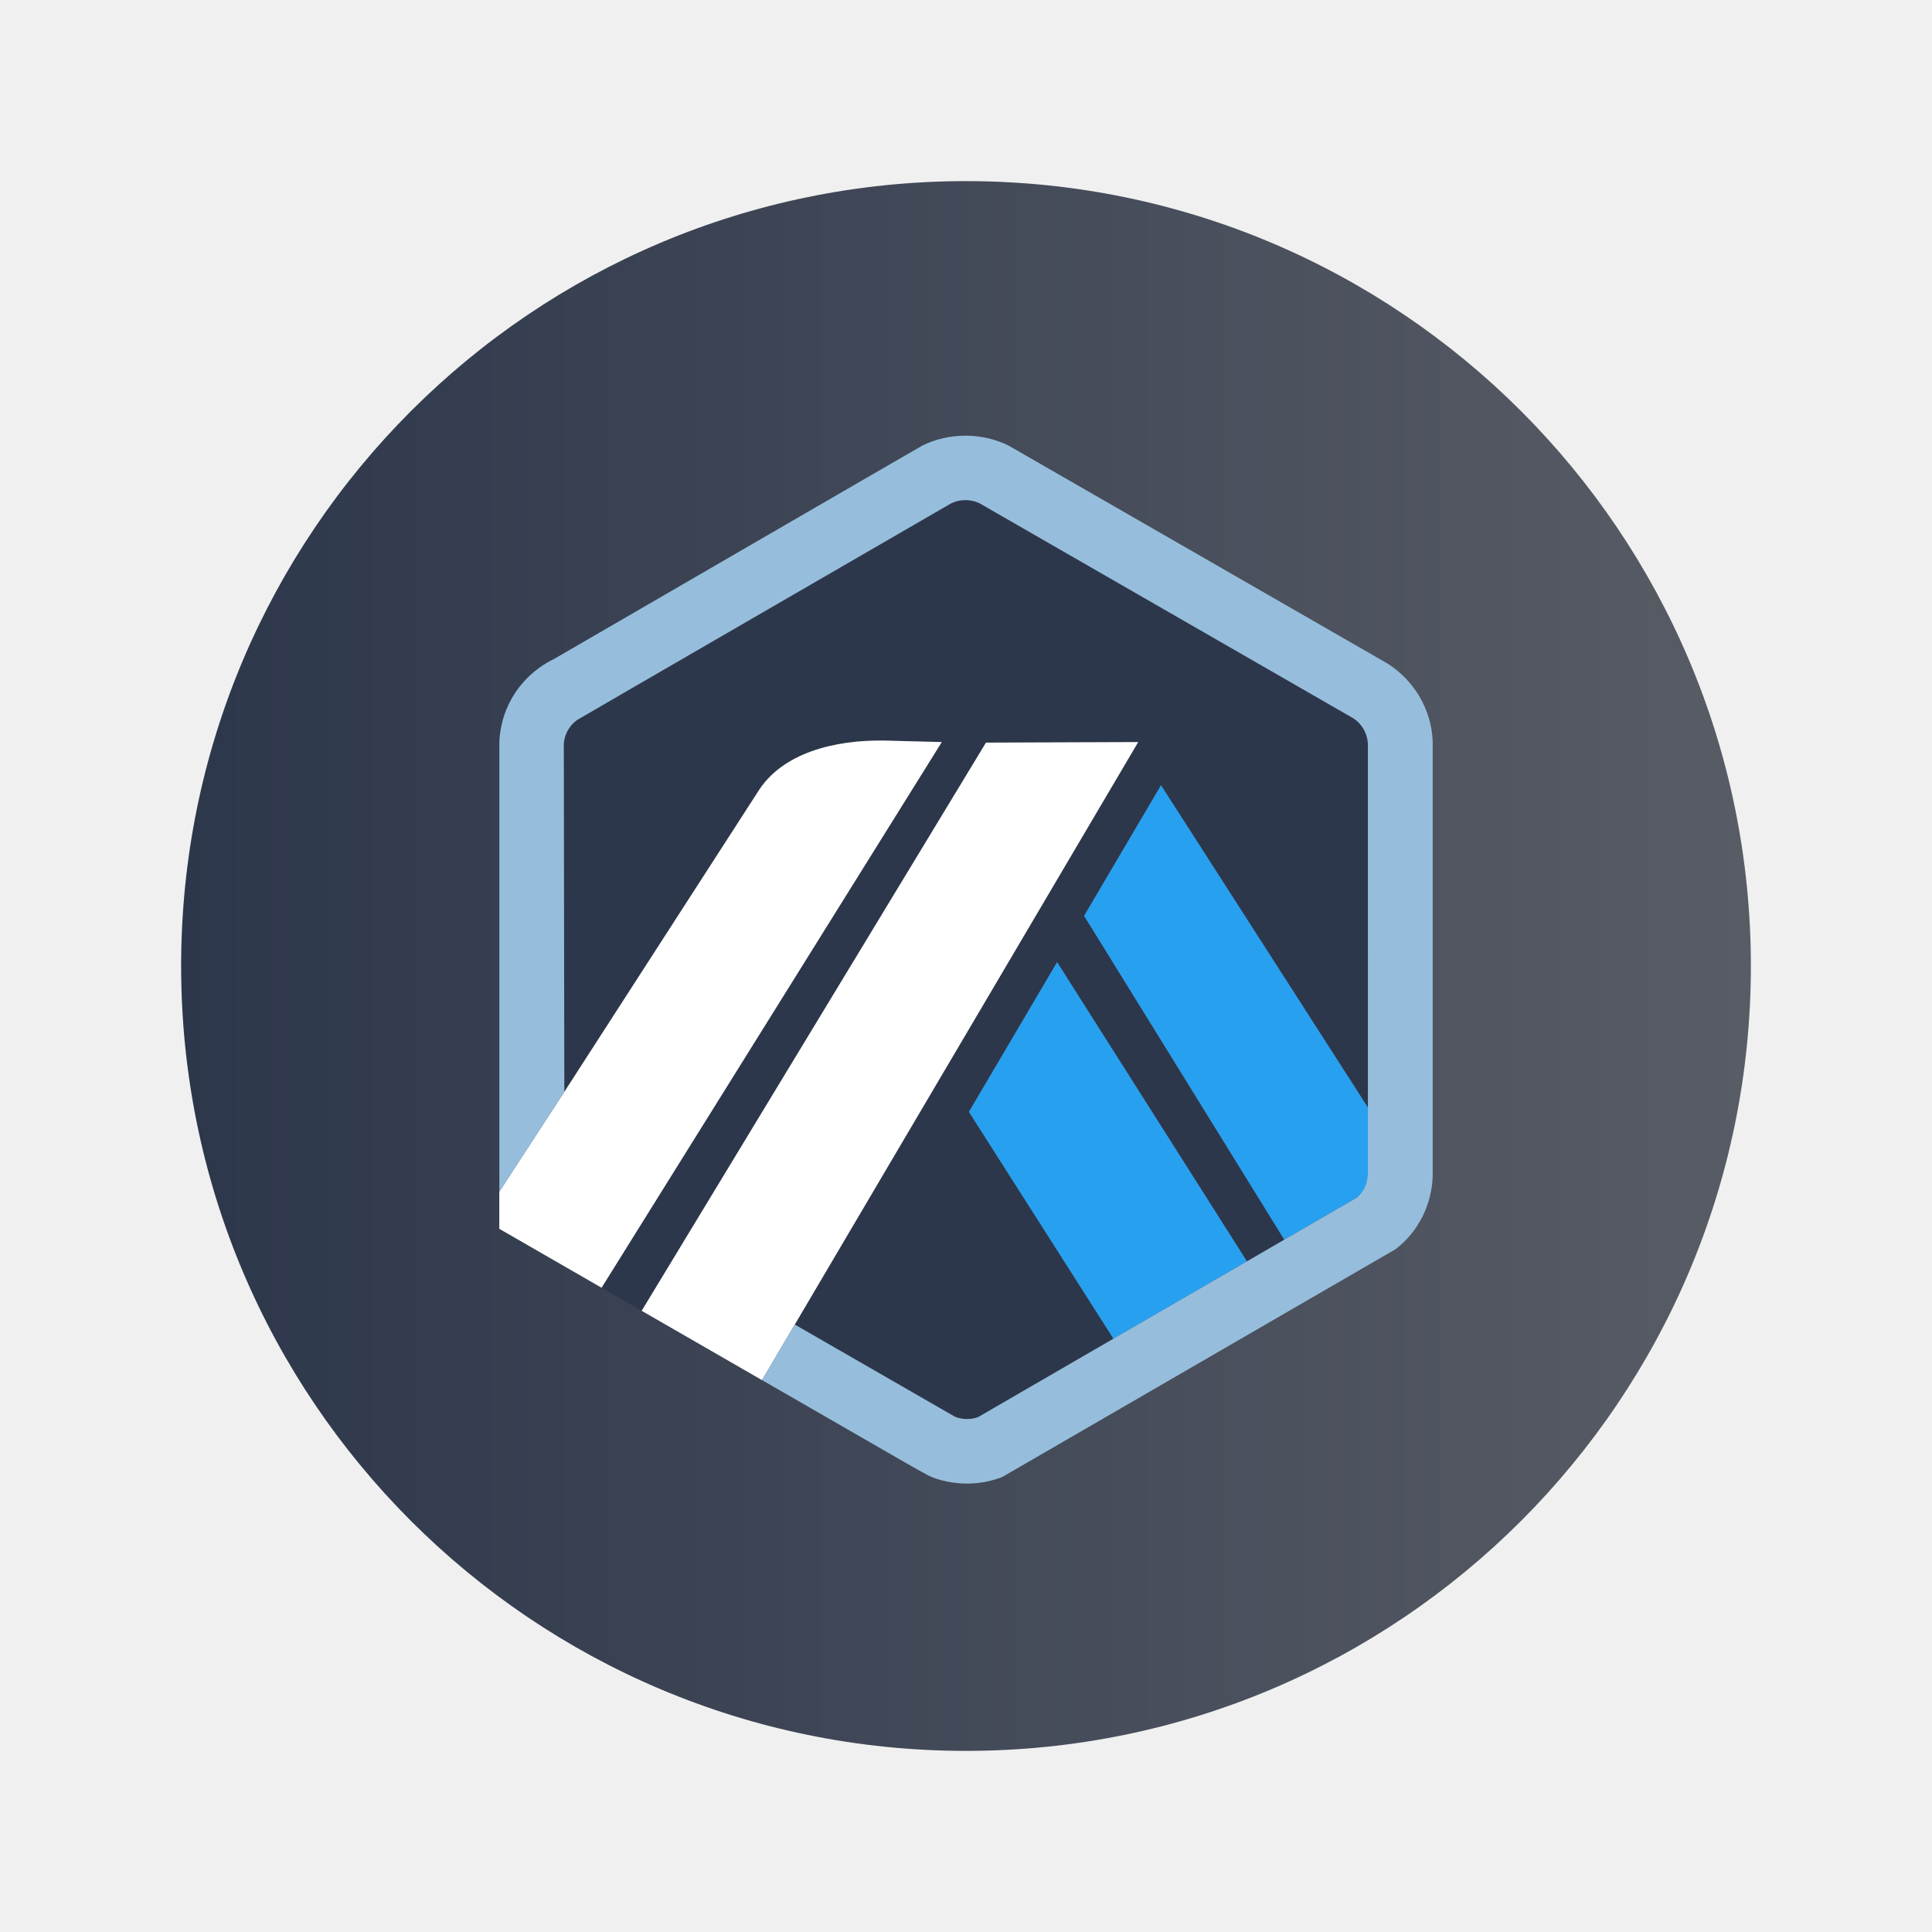
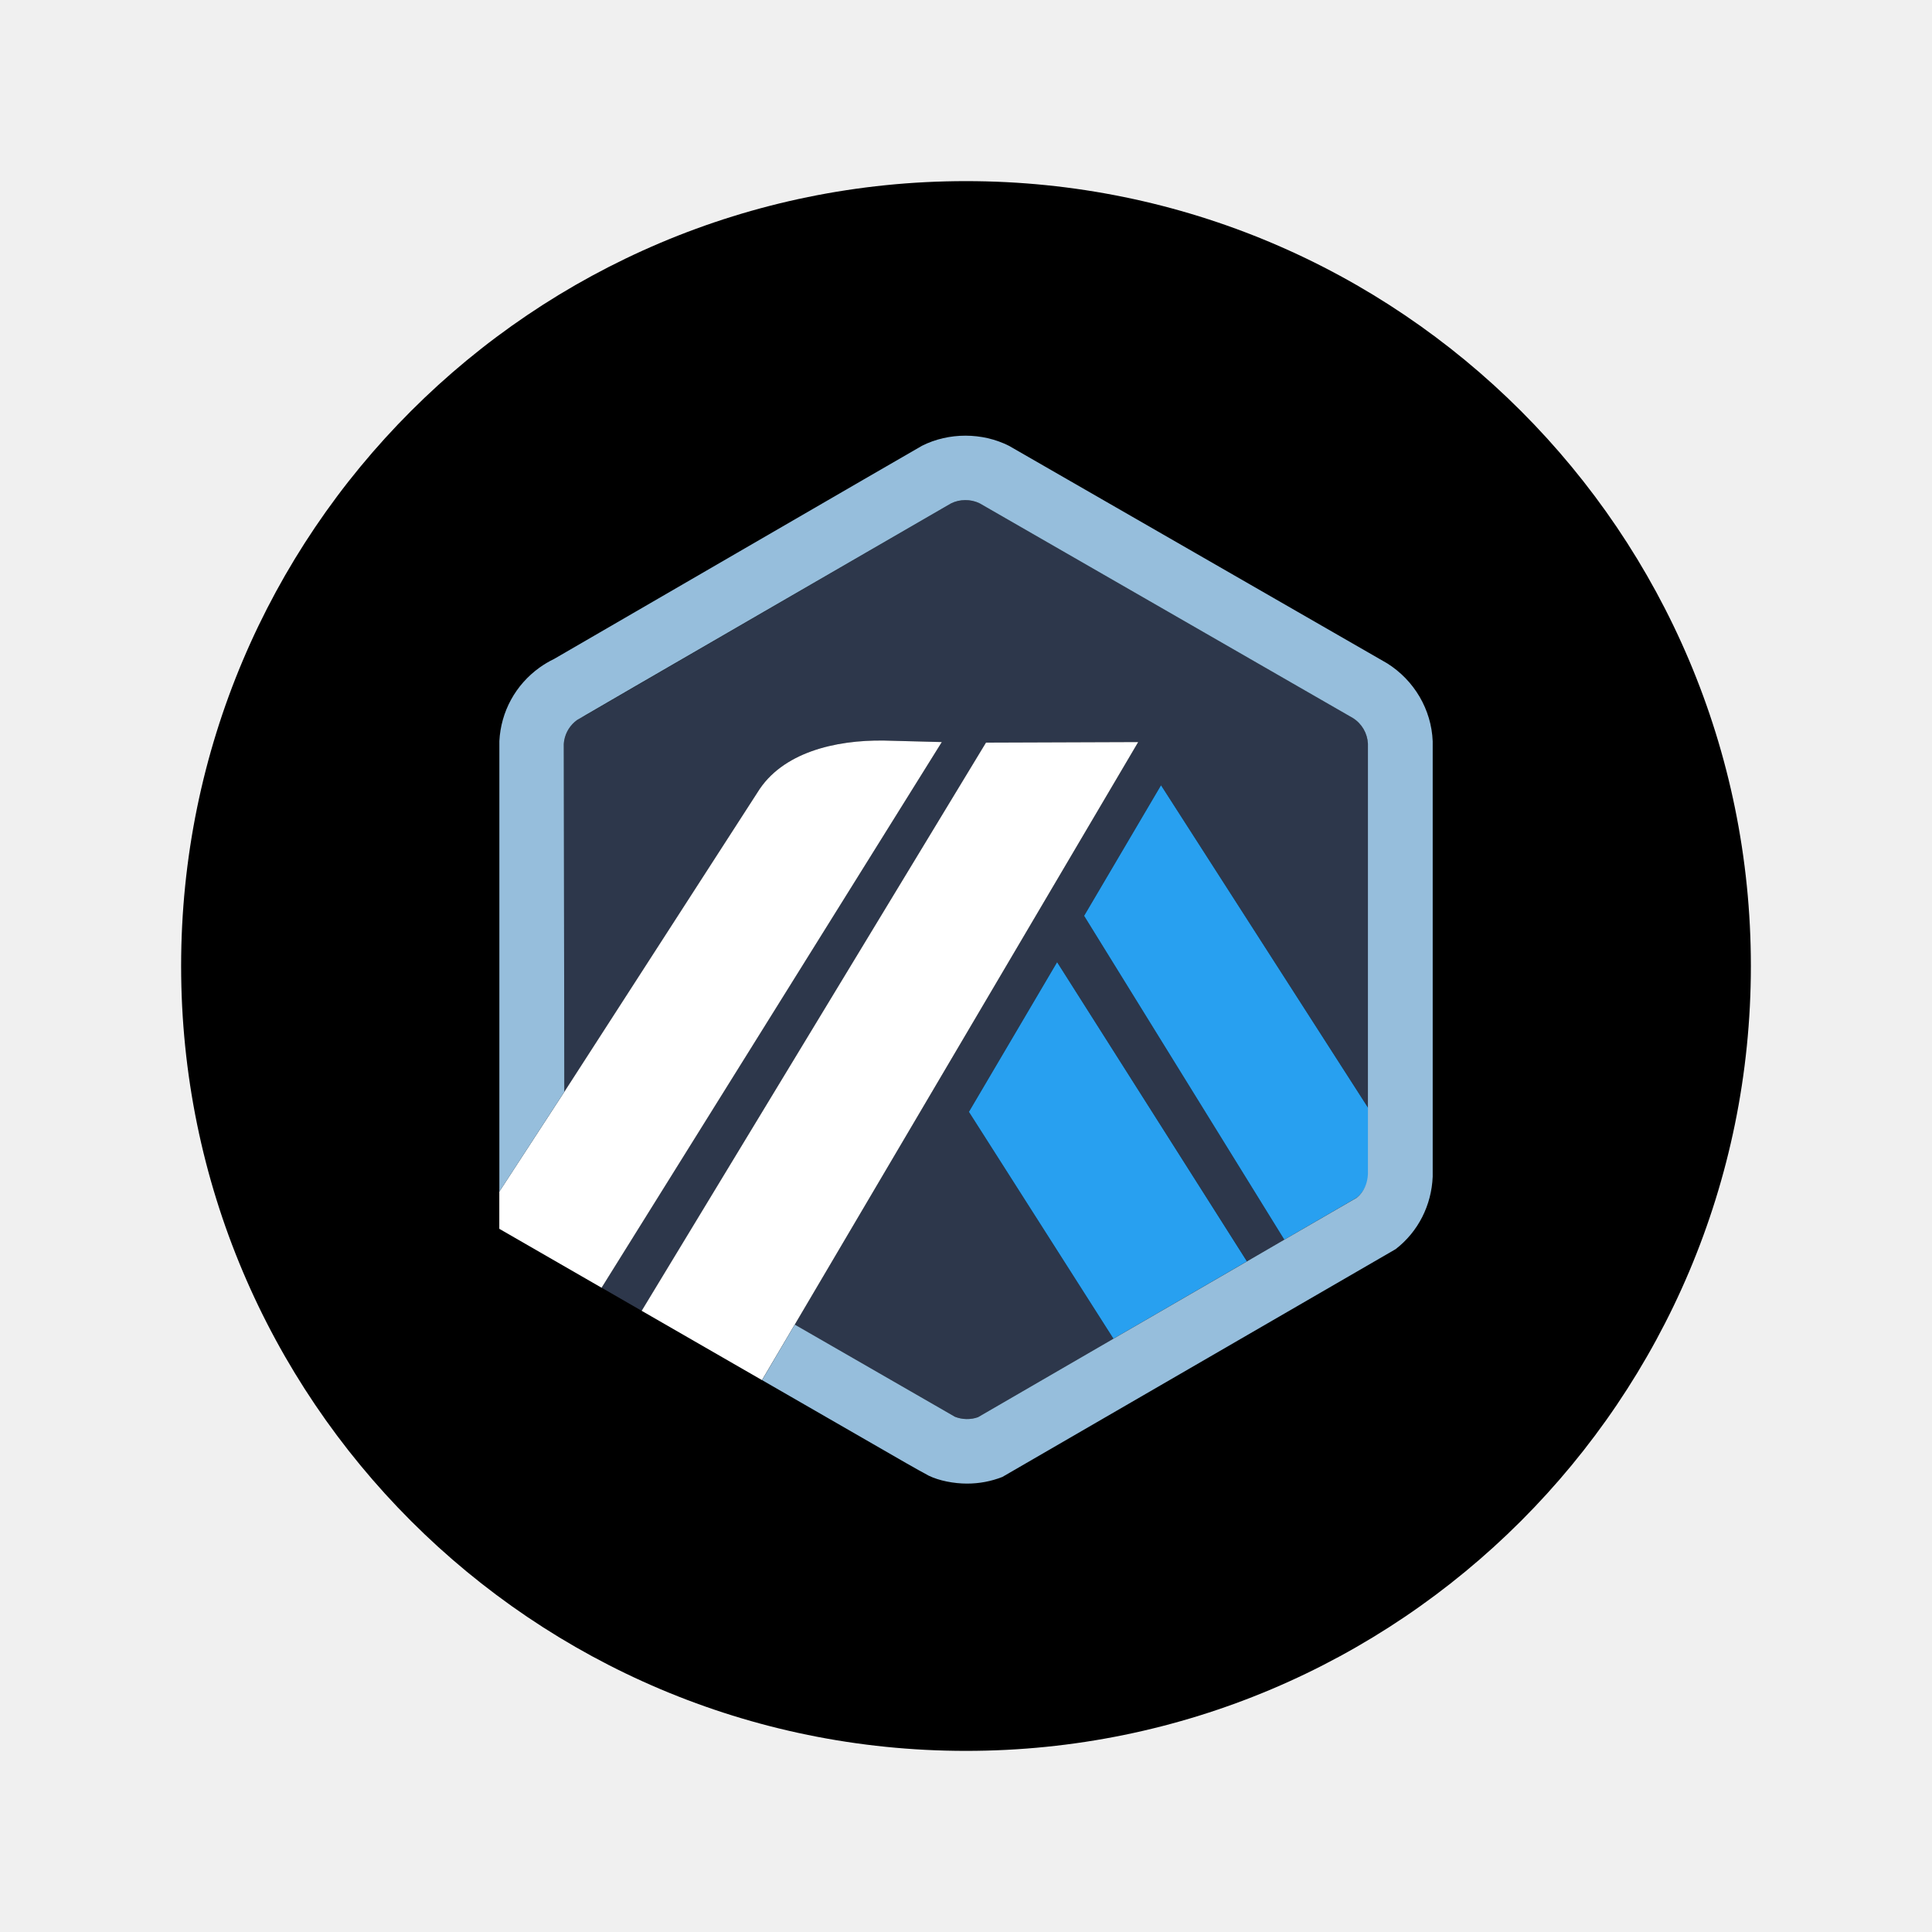
<svg xmlns="http://www.w3.org/2000/svg" width="32" height="32" viewBox="0 0 32 32" fill="none">
-   <circle cx="16" cy="16" r="13" fill="url(#paint0_linear_14079_7174)" />
+   <circle cx="16" cy="16" r="13" fill="#000000" />
  <path d="M17.956 15.169L19.23 13.006L22.666 18.357L22.668 19.384L22.656 12.317C22.648 12.145 22.557 11.987 22.41 11.893L16.225 8.335C16.08 8.264 15.896 8.265 15.752 8.338C15.733 8.348 15.714 8.358 15.697 8.37L15.675 8.383L9.671 11.863L9.648 11.873C9.618 11.887 9.588 11.904 9.559 11.925C9.445 12.006 9.37 12.127 9.345 12.263C9.342 12.283 9.339 12.304 9.338 12.325L9.347 18.084L12.547 13.124C12.95 12.466 13.828 12.254 14.643 12.266L15.599 12.291L9.964 21.328L10.628 21.711L16.331 12.3L18.852 12.291L13.164 21.939L15.534 23.303L15.817 23.465C15.937 23.514 16.078 23.517 16.199 23.473L22.472 19.838L21.272 20.533L17.956 15.169ZM18.442 22.173L16.048 18.416L17.509 15.936L20.654 20.892L18.442 22.173Z" fill="#2D374B" />
  <path d="M16.048 18.416L18.442 22.173L20.653 20.892L17.509 15.936L16.048 18.416Z" fill="#28A0F0" />
  <path d="M22.668 19.384L22.666 18.358L19.23 13.006L17.956 15.169L21.272 20.533L22.471 19.838C22.589 19.743 22.66 19.603 22.668 19.451L22.668 19.384Z" fill="#28A0F0" />
  <path d="M8.27 20.353L9.964 21.329L15.599 12.291L14.643 12.266C13.828 12.254 12.95 12.466 12.547 13.124L9.347 18.084L8.27 19.738V20.353H8.27Z" fill="white" />
  <path d="M18.852 12.291L16.331 12.3L10.628 21.711L12.621 22.859L13.164 21.939L18.852 12.291Z" fill="white" />
  <path d="M23.73 12.278C23.709 11.751 23.423 11.268 22.976 10.987L16.71 7.383C16.267 7.161 15.715 7.16 15.272 7.383C15.22 7.41 9.178 10.914 9.178 10.914C9.094 10.954 9.014 11.002 8.938 11.056C8.539 11.342 8.296 11.786 8.271 12.275V19.738L9.347 18.084L9.338 12.325C9.339 12.304 9.342 12.283 9.345 12.263C9.37 12.127 9.445 12.007 9.559 11.925C9.588 11.905 15.733 8.348 15.752 8.338C15.897 8.265 16.08 8.265 16.225 8.336L22.41 11.894C22.557 11.987 22.648 12.145 22.657 12.318V19.451C22.649 19.602 22.589 19.743 22.472 19.838L21.272 20.533L20.654 20.892L18.442 22.173L16.199 23.473C16.078 23.517 15.937 23.514 15.817 23.466L13.164 21.939L12.622 22.859L15.006 24.232C15.085 24.276 15.155 24.316 15.213 24.349C15.302 24.399 15.363 24.432 15.385 24.443C15.554 24.525 15.798 24.573 16.018 24.573C16.219 24.573 16.416 24.536 16.602 24.463L23.116 20.69C23.49 20.401 23.71 19.964 23.73 19.49V12.278Z" fill="#96BEDC" />
  <defs>
    <linearGradient id="paint0_linear_14079_7174" x1="3" y1="16" x2="29" y2="16" gradientUnits="userSpaceOnUse">
      <stop stop-color="#2D374B" />
      <stop offset="1" stop-color="#585C65" />
    </linearGradient>
  </defs>
</svg>
